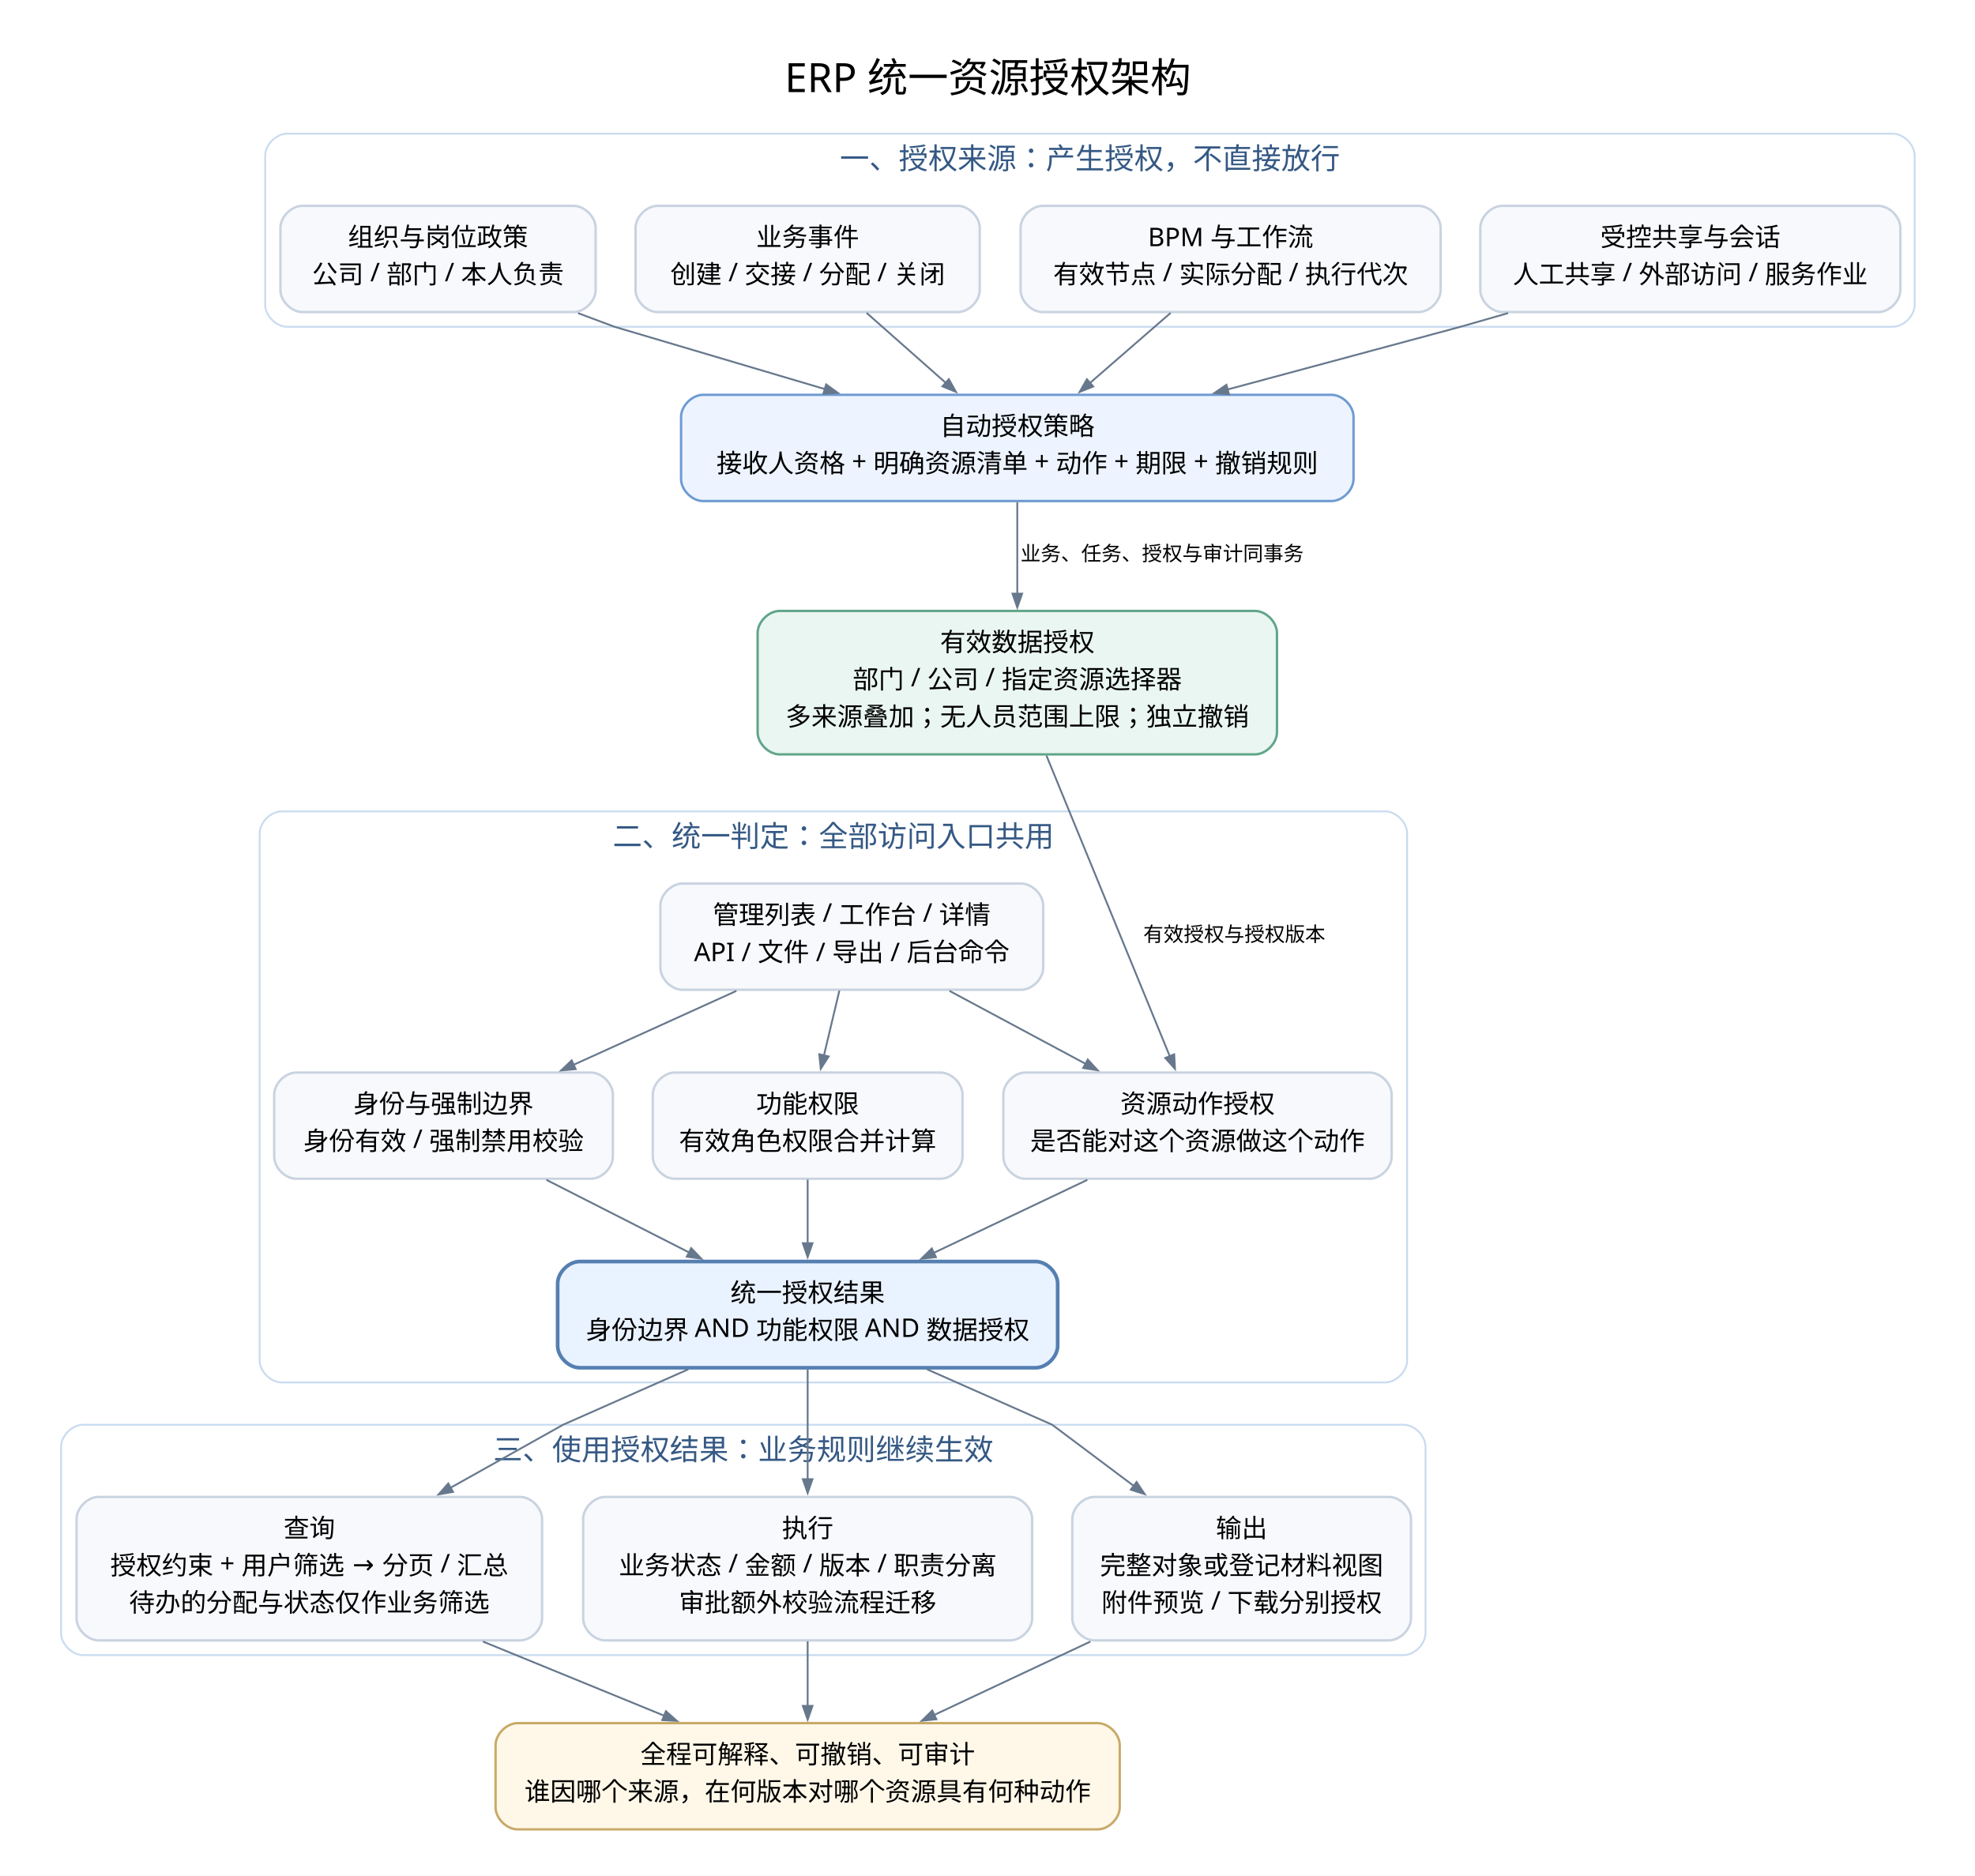
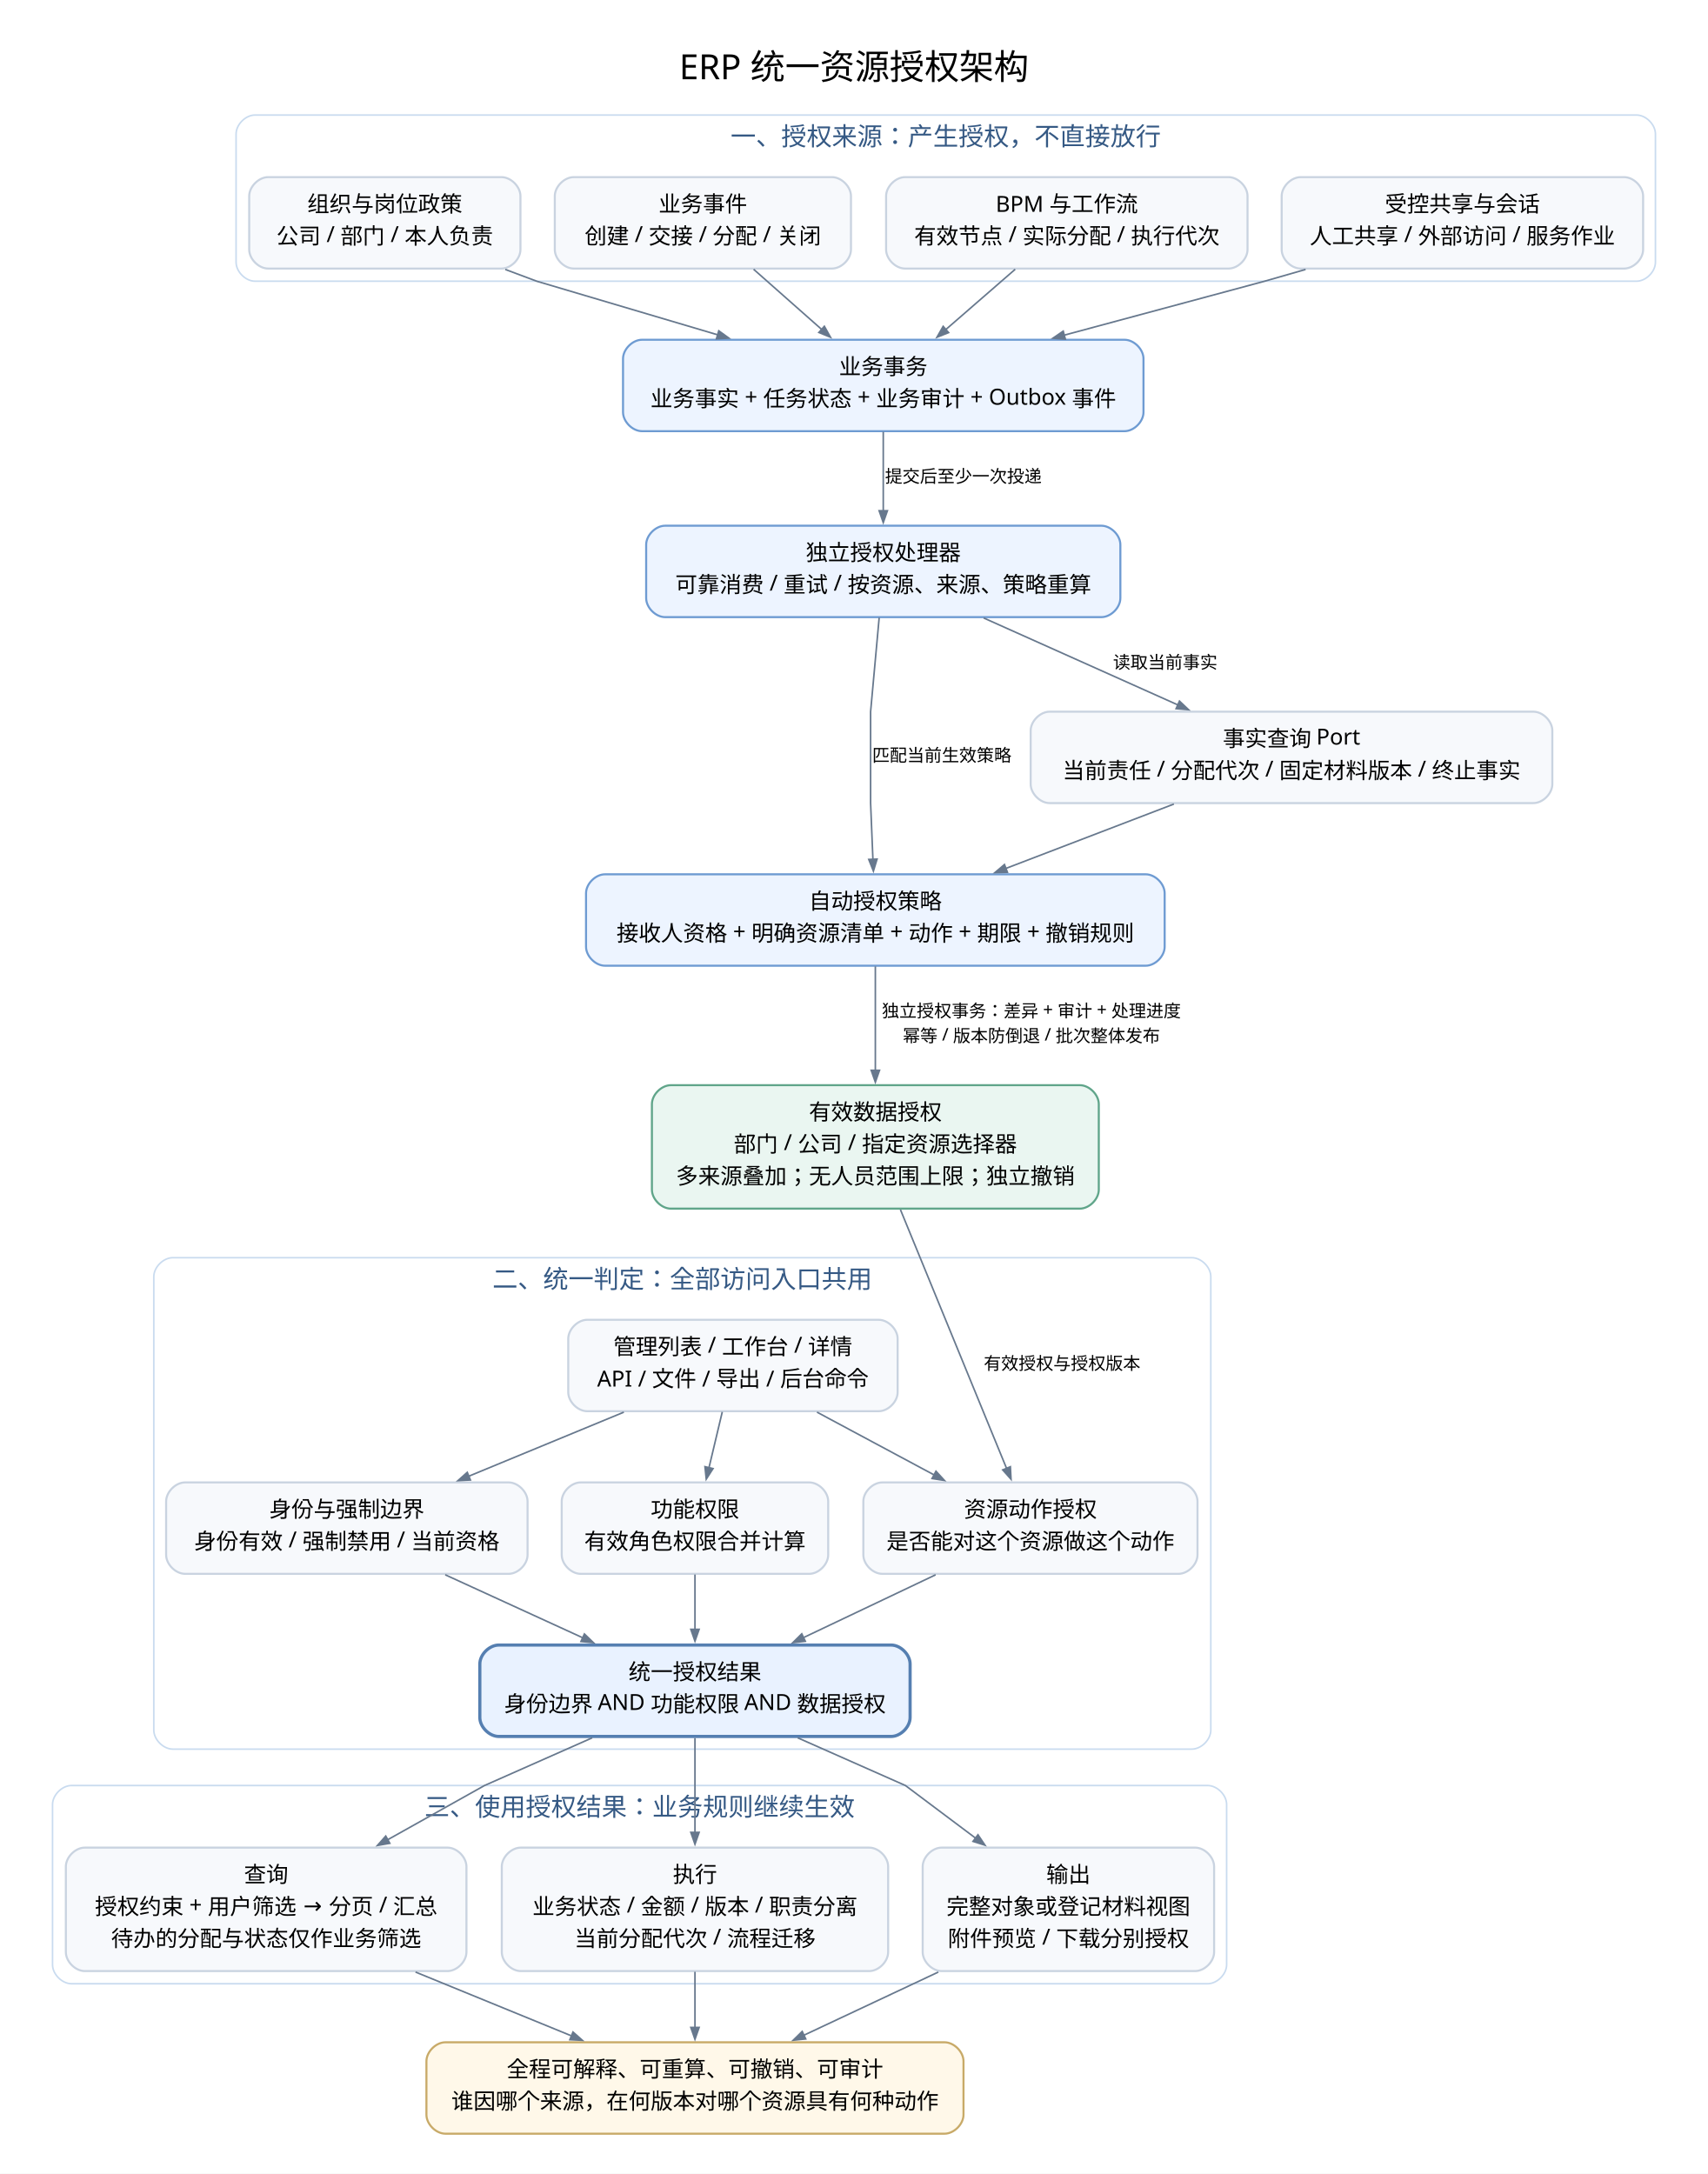
- <svg xmlns="http://www.w3.org/2000/svg" width="1074pt" height="1020pt" viewBox="0.00 0.00 1074.00 1020.00">
-   <g id="graph0" class="graph" transform="scale(1 1) rotate(0) translate(25.2 994.94)">
-     <polygon fill="#ffffff" stroke="none" points="-25.2,25.2 -25.2,-994.94 1049.2,-994.94 1049.2,25.2 -25.2,25.2" />
-     <text xml:space="preserve" text-anchor="middle" x="512" y="-944.84" font-family="PingFang SC" font-size="22.00">ERP 统一资源授权架构</text>
+ <svg xmlns="http://www.w3.org/2000/svg" width="1079pt" height="1374pt" viewBox="0.00 0.00 1079.00 1374.00">
+   <g id="graph0" class="graph" transform="scale(1 1) rotate(0) translate(25.2 1348.53)">
+     <polygon fill="#ffffff" stroke="none" points="-25.2,25.2 -25.2,-1348.53 1054.2,-1348.53 1054.2,25.2 -25.2,25.2" />
+     <text xml:space="preserve" text-anchor="middle" x="514.5" y="-1298.43" font-family="PingFang SC" font-size="22.00">ERP 统一资源授权架构</text>
    <g id="clust1" class="cluster">
-       <path fill="#ffffff" stroke="#c9dbef" d="M131,-817.21C131,-817.21 1004,-817.21 1004,-817.21 1010,-817.21 1016,-823.21 1016,-829.21 1016,-829.21 1016,-910.24 1016,-910.24 1016,-916.24 1010,-922.24 1004,-922.24 1004,-922.24 131,-922.24 131,-922.24 125,-922.24 119,-916.24 119,-910.24 119,-910.24 119,-829.21 119,-829.21 119,-823.21 125,-817.21 131,-817.21" />
-       <text xml:space="preserve" text-anchor="middle" x="567.5" y="-903.04" font-family="PingFang SC" font-size="16.00" fill="#355984">一、授权来源：产生授权，不直接放行</text>
+       <path fill="#ffffff" stroke="#c9dbef" d="M136,-1170.8C136,-1170.8 1009,-1170.8 1009,-1170.8 1015,-1170.8 1021,-1176.8 1021,-1182.8 1021,-1182.8 1021,-1263.83 1021,-1263.83 1021,-1269.83 1015,-1275.83 1009,-1275.83 1009,-1275.83 136,-1275.83 136,-1275.83 130,-1275.83 124,-1269.83 124,-1263.83 124,-1263.83 124,-1182.8 124,-1182.8 124,-1176.8 130,-1170.8 136,-1170.8" />
+       <text xml:space="preserve" text-anchor="middle" x="572.5" y="-1256.63" font-family="PingFang SC" font-size="16.00" fill="#355984">一、授权来源：产生授权，不直接放行</text>
    </g>
    <g id="clust3" class="cluster">
-       <path fill="#ffffff" stroke="#c9dbef" d="M128,-243.06C128,-243.06 728,-243.06 728,-243.06 734,-243.06 740,-249.06 740,-255.06 740,-255.06 740,-541.65 740,-541.65 740,-547.65 734,-553.65 728,-553.65 728,-553.65 128,-553.65 128,-553.65 122,-553.65 116,-547.65 116,-541.65 116,-541.65 116,-255.06 116,-255.06 116,-249.06 122,-243.06 128,-243.06" />
-       <text xml:space="preserve" text-anchor="middle" x="428" y="-534.45" font-family="PingFang SC" font-size="16.00" fill="#355984">二、统一判定：全部访问入口共用</text>
+       <path fill="#ffffff" stroke="#c9dbef" d="M84,-243.06C84,-243.06 728,-243.06 728,-243.06 734,-243.06 740,-249.06 740,-255.06 740,-255.06 740,-541.65 740,-541.65 740,-547.65 734,-553.65 728,-553.65 728,-553.65 84,-553.65 84,-553.65 78,-553.65 72,-547.65 72,-541.65 72,-541.65 72,-255.06 72,-255.06 72,-249.06 78,-243.06 84,-243.06" />
+       <text xml:space="preserve" text-anchor="middle" x="406" y="-534.45" font-family="PingFang SC" font-size="16.00" fill="#355984">二、统一判定：全部访问入口共用</text>
    </g>
    <g id="clust5" class="cluster">
      <path fill="#ffffff" stroke="#c9dbef" d="M20,-94.78C20,-94.78 738,-94.78 738,-94.78 744,-94.78 750,-100.78 750,-106.78 750,-106.78 750,-208.06 750,-208.06 750,-214.06 744,-220.06 738,-220.06 738,-220.06 20,-220.06 20,-220.06 14,-220.06 8,-214.06 8,-208.06 8,-208.06 8,-106.78 8,-106.78 8,-100.78 14,-94.78 20,-94.78" />
      <text xml:space="preserve" text-anchor="middle" x="379" y="-200.86" font-family="PingFang SC" font-size="16.00" fill="#355984">三、使用授权结果：业务规则继续生效</text>
    </g>
    <g id="node1" class="node">
-       <path fill="#f7f9fc" stroke="#c9d3e0" stroke-width="1.3" d="M286.71,-882.99C286.71,-882.99 139.29,-882.99 139.29,-882.99 133.29,-882.99 127.29,-876.99 127.29,-870.99 127.29,-870.99 127.29,-837.21 127.29,-837.21 127.29,-831.21 133.29,-825.21 139.29,-825.21 139.29,-825.21 286.71,-825.21 286.71,-825.21 292.71,-825.21 298.71,-831.21 298.71,-837.21 298.71,-837.21 298.71,-870.99 298.71,-870.99 298.71,-876.99 292.71,-882.99 286.71,-882.99" />
-       <text xml:space="preserve" text-anchor="middle" x="213" y="-861.05" font-family="PingFang SC" font-size="14.00">组织与岗位政策</text>
-       <text xml:space="preserve" text-anchor="middle" x="213" y="-840.8" font-family="PingFang SC" font-size="14.00">公司 / 部门 / 本人负责</text>
+       <path fill="#f7f9fc" stroke="#c9d3e0" stroke-width="1.3" d="M291.71,-1236.58C291.71,-1236.58 144.29,-1236.58 144.29,-1236.58 138.29,-1236.58 132.29,-1230.58 132.29,-1224.58 132.29,-1224.58 132.29,-1190.8 132.29,-1190.8 132.29,-1184.8 138.29,-1178.8 144.29,-1178.8 144.29,-1178.8 291.71,-1178.8 291.71,-1178.8 297.71,-1178.8 303.71,-1184.8 303.71,-1190.8 303.71,-1190.8 303.71,-1224.58 303.71,-1224.58 303.71,-1230.58 297.71,-1236.58 291.71,-1236.58" />
+       <text xml:space="preserve" text-anchor="middle" x="218" y="-1214.64" font-family="PingFang SC" font-size="14.00">组织与岗位政策</text>
+       <text xml:space="preserve" text-anchor="middle" x="218" y="-1194.39" font-family="PingFang SC" font-size="14.00">公司 / 部门 / 本人负责</text>
+     </g>
+     <g id="node6" class="node">
+       <path fill="#edf4ff" stroke="#6e9bd2" stroke-width="1.3" d="M685.46,-1133.8C685.46,-1133.8 380.54,-1133.8 380.54,-1133.8 374.54,-1133.8 368.54,-1127.8 368.54,-1121.8 368.54,-1121.8 368.54,-1088.02 368.54,-1088.02 368.54,-1082.02 374.54,-1076.02 380.54,-1076.02 380.54,-1076.02 685.46,-1076.02 685.46,-1076.02 691.46,-1076.02 697.46,-1082.02 697.46,-1088.02 697.46,-1088.02 697.46,-1121.8 697.46,-1121.8 697.46,-1127.8 691.46,-1133.8 685.46,-1133.8" />
+       <text xml:space="preserve" text-anchor="middle" x="533" y="-1111.86" font-family="PingFang SC" font-size="14.00">业务事务</text>
+       <text xml:space="preserve" text-anchor="middle" x="533" y="-1091.61" font-family="PingFang SC" font-size="14.00">业务事实 + 任务状态 + 业务审计 + Outbox 事件</text>
+     </g>
+     <g id="edge1" class="edge">
+       <path fill="none" stroke="#67788d" d="M294.11,-1178.24C305.76,-1173.88 314,-1170.8 314,-1170.8 314,-1170.8 372.23,-1153.55 428.64,-1136.83" />
+       <polygon fill="#67788d" stroke="#67788d" points="429.05,-1139.45 435.49,-1134.8 427.56,-1134.42 429.05,-1139.45" />
+     </g>
+     <g id="node2" class="node">
+       <path fill="#f7f9fc" stroke="#c9d3e0" stroke-width="1.3" d="M500.59,-1236.58C500.59,-1236.58 337.42,-1236.58 337.42,-1236.58 331.42,-1236.58 325.42,-1230.58 325.42,-1224.58 325.42,-1224.58 325.42,-1190.8 325.42,-1190.8 325.42,-1184.8 331.42,-1178.8 337.42,-1178.8 337.42,-1178.8 500.59,-1178.8 500.59,-1178.8 506.59,-1178.8 512.59,-1184.8 512.59,-1190.8 512.59,-1190.8 512.59,-1224.58 512.59,-1224.58 512.59,-1230.58 506.59,-1236.58 500.59,-1236.58" />
+       <text xml:space="preserve" text-anchor="middle" x="419" y="-1214.64" font-family="PingFang SC" font-size="14.00">业务事件</text>
+       <text xml:space="preserve" text-anchor="middle" x="419" y="-1194.39" font-family="PingFang SC" font-size="14.00">创建 / 交接 / 分配 / 关闭</text>
+     </g>
+     <g id="edge2" class="edge">
+       <path fill="none" stroke="#67788d" d="M451.06,-1178.35C464.42,-1166.54 480.05,-1152.72 494.06,-1140.34" />
+       <polygon fill="#67788d" stroke="#67788d" points="495.77,-1142.32 499.65,-1135.39 492.3,-1138.39 495.77,-1142.32" />
+     </g>
+     <g id="node3" class="node">
+       <path fill="#f7f9fc" stroke="#c9d3e0" stroke-width="1.3" d="M751.21,-1236.58C751.21,-1236.58 546.79,-1236.58 546.79,-1236.58 540.79,-1236.58 534.79,-1230.58 534.79,-1224.58 534.79,-1224.58 534.79,-1190.8 534.79,-1190.8 534.79,-1184.8 540.79,-1178.8 546.79,-1178.8 546.79,-1178.8 751.21,-1178.8 751.21,-1178.8 757.21,-1178.8 763.21,-1184.8 763.21,-1190.8 763.21,-1190.8 763.21,-1224.58 763.21,-1224.58 763.21,-1230.58 757.21,-1236.58 751.21,-1236.58" />
+       <text xml:space="preserve" text-anchor="middle" x="649" y="-1214.64" font-family="PingFang SC" font-size="14.00">BPM 与工作流</text>
+       <text xml:space="preserve" text-anchor="middle" x="649" y="-1194.39" font-family="PingFang SC" font-size="14.00">有效节点 / 实际分配 / 执行代次</text>
+     </g>
+     <g id="edge3" class="edge">
+       <path fill="none" stroke="#67788d" d="M616.38,-1178.35C602.66,-1166.43 586.59,-1152.47 572.24,-1140" />
+       <polygon fill="#67788d" stroke="#67788d" points="574.3,-1138.32 566.92,-1135.38 570.86,-1142.28 574.3,-1138.32" />
+     </g>
+     <g id="node4" class="node">
+       <path fill="#f7f9fc" stroke="#c9d3e0" stroke-width="1.3" d="M1001.21,-1236.58C1001.21,-1236.58 796.79,-1236.58 796.79,-1236.58 790.79,-1236.58 784.79,-1230.58 784.79,-1224.58 784.79,-1224.58 784.79,-1190.8 784.79,-1190.8 784.79,-1184.8 790.79,-1178.8 796.79,-1178.8 796.79,-1178.8 1001.21,-1178.8 1001.21,-1178.8 1007.21,-1178.8 1013.21,-1184.8 1013.21,-1190.8 1013.21,-1190.8 1013.21,-1224.58 1013.21,-1224.58 1013.21,-1230.58 1007.21,-1236.58 1001.21,-1236.58" />
+       <text xml:space="preserve" text-anchor="middle" x="899" y="-1214.64" font-family="PingFang SC" font-size="14.00">受控共享与会话</text>
+       <text xml:space="preserve" text-anchor="middle" x="899" y="-1194.39" font-family="PingFang SC" font-size="14.00">人工共享 / 外部访问 / 服务作业</text>
+     </g>
+     <g id="edge4" class="edge">
+       <path fill="none" stroke="#67788d" d="M799.9,-1178.24C784.73,-1173.88 774,-1170.8 774,-1170.8 774,-1170.8 709.39,-1153.4 647.08,-1136.63" />
+       <polygon fill="#67788d" stroke="#67788d" points="648.09,-1134.18 640.17,-1134.77 646.73,-1139.25 648.09,-1134.18" />
    </g>
    <g id="node5" class="node">
-       <path fill="#edf4ff" stroke="#6e9bd2" stroke-width="1.3" d="M698.84,-780.21C698.84,-780.21 357.16,-780.21 357.16,-780.21 351.16,-780.21 345.16,-774.21 345.16,-768.21 345.16,-768.21 345.16,-734.43 345.16,-734.43 345.16,-728.43 351.16,-722.43 357.16,-722.43 357.16,-722.43 698.84,-722.43 698.84,-722.43 704.84,-722.43 710.84,-728.43 710.84,-734.43 710.84,-734.43 710.84,-768.21 710.84,-768.21 710.84,-774.21 704.84,-780.21 698.84,-780.21" />
-       <text xml:space="preserve" text-anchor="middle" x="528" y="-758.27" font-family="PingFang SC" font-size="14.00">自动授权策略</text>
-       <text xml:space="preserve" text-anchor="middle" x="528" y="-738.02" font-family="PingFang SC" font-size="14.00">接收人资格 + 明确资源清单 + 动作 + 期限 + 撤销规则</text>
-     </g>
-     <g id="edge1" class="edge">
-       <path fill="none" stroke="#67788d" d="M289.11,-824.65C300.76,-820.29 309,-817.21 309,-817.21 309,-817.21 367.23,-799.96 423.64,-783.24" />
-       <polygon fill="#67788d" stroke="#67788d" points="424.05,-785.86 430.49,-781.21 422.56,-780.83 424.05,-785.86" />
-     </g>
-     <g id="node2" class="node">
-       <path fill="#f7f9fc" stroke="#c9d3e0" stroke-width="1.3" d="M495.58,-882.99C495.58,-882.99 332.42,-882.99 332.42,-882.99 326.42,-882.99 320.42,-876.99 320.42,-870.99 320.42,-870.99 320.42,-837.21 320.42,-837.21 320.42,-831.21 326.42,-825.21 332.42,-825.21 332.42,-825.21 495.58,-825.21 495.58,-825.21 501.58,-825.21 507.58,-831.21 507.58,-837.21 507.58,-837.21 507.58,-870.99 507.58,-870.99 507.58,-876.99 501.58,-882.99 495.58,-882.99" />
-       <text xml:space="preserve" text-anchor="middle" x="414" y="-861.05" font-family="PingFang SC" font-size="14.00">业务事件</text>
-       <text xml:space="preserve" text-anchor="middle" x="414" y="-840.8" font-family="PingFang SC" font-size="14.00">创建 / 交接 / 分配 / 关闭</text>
-     </g>
-     <g id="edge2" class="edge">
-       <path fill="none" stroke="#67788d" d="M446.06,-824.76C459.42,-812.95 475.05,-799.13 489.06,-786.75" />
-       <polygon fill="#67788d" stroke="#67788d" points="490.77,-788.73 494.65,-781.8 487.3,-784.8 490.77,-788.73" />
-     </g>
-     <g id="node3" class="node">
-       <path fill="#f7f9fc" stroke="#c9d3e0" stroke-width="1.3" d="M746.21,-882.99C746.21,-882.99 541.79,-882.99 541.79,-882.99 535.79,-882.99 529.79,-876.99 529.79,-870.99 529.79,-870.99 529.79,-837.21 529.79,-837.21 529.79,-831.21 535.79,-825.21 541.79,-825.21 541.79,-825.21 746.21,-825.21 746.21,-825.21 752.21,-825.21 758.21,-831.21 758.21,-837.21 758.21,-837.21 758.21,-870.99 758.21,-870.99 758.21,-876.99 752.21,-882.99 746.21,-882.99" />
-       <text xml:space="preserve" text-anchor="middle" x="644" y="-861.05" font-family="PingFang SC" font-size="14.00">BPM 与工作流</text>
-       <text xml:space="preserve" text-anchor="middle" x="644" y="-840.8" font-family="PingFang SC" font-size="14.00">有效节点 / 实际分配 / 执行代次</text>
-     </g>
-     <g id="edge3" class="edge">
-       <path fill="none" stroke="#67788d" d="M611.38,-824.76C597.66,-812.84 581.59,-798.88 567.24,-786.41" />
-       <polygon fill="#67788d" stroke="#67788d" points="569.3,-784.73 561.92,-781.79 565.86,-788.69 569.3,-784.73" />
-     </g>
-     <g id="node4" class="node">
-       <path fill="#f7f9fc" stroke="#c9d3e0" stroke-width="1.3" d="M996.21,-882.99C996.21,-882.99 791.79,-882.99 791.79,-882.99 785.79,-882.99 779.79,-876.99 779.79,-870.99 779.79,-870.99 779.79,-837.21 779.79,-837.21 779.79,-831.21 785.79,-825.21 791.79,-825.21 791.79,-825.21 996.21,-825.21 996.21,-825.21 1002.21,-825.21 1008.21,-831.21 1008.21,-837.21 1008.21,-837.21 1008.21,-870.99 1008.21,-870.99 1008.21,-876.99 1002.21,-882.99 996.21,-882.99" />
-       <text xml:space="preserve" text-anchor="middle" x="894" y="-861.05" font-family="PingFang SC" font-size="14.00">受控共享与会话</text>
-       <text xml:space="preserve" text-anchor="middle" x="894" y="-840.8" font-family="PingFang SC" font-size="14.00">人工共享 / 外部访问 / 服务作业</text>
-     </g>
-     <g id="edge4" class="edge">
-       <path fill="none" stroke="#67788d" d="M794.9,-824.65C779.73,-820.29 769,-817.21 769,-817.21 769,-817.21 704.39,-799.81 642.08,-783.04" />
-       <polygon fill="#67788d" stroke="#67788d" points="643.09,-780.59 635.17,-781.18 641.73,-785.66 643.09,-780.59" />
-     </g>
-     <g id="node6" class="node">
+       <path fill="#edf4ff" stroke="#6e9bd2" stroke-width="1.3" d="M698.84,-795.96C698.84,-795.96 357.16,-795.96 357.16,-795.96 351.16,-795.96 345.16,-789.96 345.16,-783.96 345.16,-783.96 345.16,-750.18 345.16,-750.18 345.16,-744.18 351.16,-738.18 357.16,-738.18 357.16,-738.18 698.84,-738.18 698.84,-738.18 704.84,-738.18 710.84,-744.18 710.84,-750.18 710.84,-750.18 710.84,-783.96 710.84,-783.96 710.84,-789.96 704.84,-795.96 698.84,-795.96" />
+       <text xml:space="preserve" text-anchor="middle" x="528" y="-774.02" font-family="PingFang SC" font-size="14.00">自动授权策略</text>
+       <text xml:space="preserve" text-anchor="middle" x="528" y="-753.77" font-family="PingFang SC" font-size="14.00">接收人资格 + 明确资源清单 + 动作 + 期限 + 撤销规则</text>
+     </g>
+     <g id="node9" class="node">
      <path fill="#eaf6f1" stroke="#60a58a" stroke-width="1.3" d="M657.21,-662.68C657.21,-662.68 398.79,-662.68 398.79,-662.68 392.79,-662.68 386.79,-656.68 386.79,-650.68 386.79,-650.68 386.79,-596.65 386.79,-596.65 386.79,-590.65 392.79,-584.65 398.79,-584.65 398.79,-584.65 657.21,-584.65 657.21,-584.65 663.21,-584.65 669.21,-590.65 669.21,-596.65 669.21,-596.65 669.21,-650.68 669.21,-650.68 669.21,-656.68 663.21,-662.68 657.21,-662.68" />
      <text xml:space="preserve" text-anchor="middle" x="528" y="-640.74" font-family="PingFang SC" font-size="14.00">有效数据授权</text>
      <text xml:space="preserve" text-anchor="middle" x="528" y="-620.49" font-family="PingFang SC" font-size="14.00">部门 / 公司 / 指定资源选择器</text>
      <text xml:space="preserve" text-anchor="middle" x="528" y="-600.24" font-family="PingFang SC" font-size="14.00">多来源叠加；无人员范围上限；独立撤销</text>
    </g>
+     <g id="edge9" class="edge">
+       <path fill="none" stroke="#67788d" d="M528,-737.79C528,-718.95 528,-693.73 528,-671.88" />
+       <polygon fill="#67788d" stroke="#67788d" points="530.63,-672.08 528,-664.58 525.38,-672.08 530.63,-672.08" />
+       <text xml:space="preserve" text-anchor="middle" x="626.62" y="-705.73" font-family="PingFang SC" font-size="11.00">独立授权事务：差异 + 审计 + 处理进度</text>
+       <text xml:space="preserve" text-anchor="middle" x="626.62" y="-689.98" font-family="PingFang SC" font-size="11.00">幂等 / 版本防倒退 / 批次整体发布</text>
+     </g>
+     <g id="node7" class="node">
+       <path fill="#edf4ff" stroke="#6e9bd2" stroke-width="1.3" d="M670.84,-1016.27C670.84,-1016.27 395.16,-1016.27 395.16,-1016.27 389.16,-1016.27 383.16,-1010.27 383.16,-1004.27 383.16,-1004.27 383.16,-970.49 383.16,-970.49 383.16,-964.49 389.16,-958.49 395.16,-958.49 395.16,-958.49 670.84,-958.49 670.84,-958.49 676.84,-958.49 682.84,-964.49 682.84,-970.49 682.84,-970.49 682.84,-1004.27 682.84,-1004.27 682.84,-1010.27 676.84,-1016.27 670.84,-1016.27" />
+       <text xml:space="preserve" text-anchor="middle" x="533" y="-994.33" font-family="PingFang SC" font-size="14.00">独立授权处理器</text>
+       <text xml:space="preserve" text-anchor="middle" x="533" y="-974.08" font-family="PingFang SC" font-size="14.00">可靠消费 / 重试 / 按资源、来源、策略重算</text>
+     </g>
    <g id="edge5" class="edge">
-       <path fill="none" stroke="#67788d" d="M528,-721.81C528,-707.01 528,-688.55 528,-671.7" />
-       <polygon fill="#67788d" stroke="#67788d" points="530.63,-672.08 528,-664.58 525.38,-672.08 530.63,-672.08" />
-       <text xml:space="preserve" text-anchor="middle" x="606.75" y="-689.98" font-family="PingFang SC" font-size="11.00">业务、任务、授权与审计同事务</text>
-     </g>
-     <g id="node7" class="node">
+       <path fill="none" stroke="#67788d" d="M533,-1075.65C533,-1060.54 533,-1041.76 533,-1025.49" />
+       <polygon fill="#67788d" stroke="#67788d" points="535.63,-1025.76 533,-1018.26 530.38,-1025.76 535.63,-1025.76" />
+       <text xml:space="preserve" text-anchor="middle" x="583.62" y="-1043.57" font-family="PingFang SC" font-size="11.00">提交后至少一次投递</text>
+     </g>
+     <g id="edge8" class="edge">
+       <path fill="none" stroke="#67788d" d="M530.42,-958.17C528.09,-932.55 525,-898.74 525,-898.74 525,-898.74 525,-840.96 525,-840.96 525,-840.96 525.73,-823.21 526.47,-805.23" />
+       <polygon fill="#67788d" stroke="#67788d" points="529.08,-805.57 526.77,-797.97 523.84,-805.36 529.08,-805.57" />
+       <text xml:space="preserve" text-anchor="middle" x="570" y="-867.27" font-family="PingFang SC" font-size="11.00">匹配当前生效策略</text>
+     </g>
+     <g id="node8" class="node">
+       <path fill="#f7f9fc" stroke="#c9d3e0" stroke-width="1.3" d="M943.84,-898.74C943.84,-898.74 638.16,-898.74 638.16,-898.74 632.16,-898.74 626.16,-892.74 626.16,-886.74 626.16,-886.74 626.16,-852.96 626.16,-852.96 626.16,-846.96 632.16,-840.96 638.16,-840.96 638.16,-840.96 943.84,-840.96 943.84,-840.96 949.84,-840.96 955.84,-846.96 955.84,-852.96 955.84,-852.96 955.84,-886.74 955.84,-886.74 955.84,-892.74 949.84,-898.74 943.84,-898.74" />
+       <text xml:space="preserve" text-anchor="middle" x="791" y="-876.8" font-family="PingFang SC" font-size="14.00">事实查询 Port</text>
+       <text xml:space="preserve" text-anchor="middle" x="791" y="-856.55" font-family="PingFang SC" font-size="14.00">当前责任 / 分配代次 / 固定材料版本 / 终止事实</text>
+     </g>
+     <g id="edge6" class="edge">
+       <path fill="none" stroke="#67788d" d="M596.44,-957.97C633.64,-941.32 680.73,-920.23 719.27,-902.97" />
+       <polygon fill="#67788d" stroke="#67788d" points="720.2,-905.43 725.97,-899.97 718.05,-900.64 720.2,-905.43" />
+       <text xml:space="preserve" text-anchor="middle" x="711.2" y="-926.04" font-family="PingFang SC" font-size="11.00">读取当前事实</text>
+     </g>
+     <g id="edge7" class="edge">
+       <path fill="none" stroke="#67788d" d="M716.69,-840.37C683.5,-827.66 644.28,-812.63 610.21,-799.57" />
+       <polygon fill="#67788d" stroke="#67788d" points="611.48,-797.25 603.54,-797.02 609.6,-802.15 611.48,-797.25" />
+     </g>
+     <g id="node10" class="node">
      <path fill="#f7f9fc" stroke="#c9d3e0" stroke-width="1.3" d="M530.09,-514.4C530.09,-514.4 345.92,-514.4 345.92,-514.4 339.92,-514.4 333.92,-508.4 333.92,-502.4 333.92,-502.4 333.92,-468.62 333.92,-468.62 333.92,-462.62 339.92,-456.62 345.92,-456.62 345.92,-456.62 530.09,-456.62 530.09,-456.62 536.09,-456.62 542.09,-462.62 542.09,-468.62 542.09,-468.62 542.09,-502.4 542.09,-502.4 542.09,-508.4 536.09,-514.4 530.09,-514.4" />
      <text xml:space="preserve" text-anchor="middle" x="438" y="-492.46" font-family="PingFang SC" font-size="14.00">管理列表 / 工作台 / 详情</text>
      <text xml:space="preserve" text-anchor="middle" x="438" y="-472.21" font-family="PingFang SC" font-size="14.00">API / 文件 / 导出 / 后台命令</text>
    </g>
-     <g id="node10" class="node">
+     <g id="node13" class="node">
      <path fill="#f7f9fc" stroke="#c9d3e0" stroke-width="1.3" d="M719.59,-411.62C719.59,-411.62 532.41,-411.62 532.41,-411.62 526.41,-411.62 520.41,-405.62 520.41,-399.62 520.41,-399.62 520.41,-365.84 520.41,-365.84 520.41,-359.84 526.41,-353.84 532.41,-353.84 532.41,-353.84 719.59,-353.84 719.59,-353.84 725.59,-353.84 731.59,-359.84 731.59,-365.84 731.59,-365.84 731.59,-399.62 731.59,-399.62 731.59,-405.62 725.59,-411.62 719.59,-411.62" />
      <text xml:space="preserve" text-anchor="middle" x="626" y="-389.68" font-family="PingFang SC" font-size="14.00">资源动作授权</text>
      <text xml:space="preserve" text-anchor="middle" x="626" y="-369.43" font-family="PingFang SC" font-size="14.00">是否能对这个资源做这个动作</text>
    </g>
-     <g id="edge12" class="edge">
+     <g id="edge16" class="edge">
      <path fill="none" stroke="#67788d" d="M543.85,-584.01C562.38,-538.84 592.8,-464.67 610.97,-420.38" />
      <polygon fill="#67788d" stroke="#67788d" points="613.33,-421.54 613.75,-413.61 608.47,-419.55 613.33,-421.54" />
      <text xml:space="preserve" text-anchor="middle" x="646" y="-482.93" font-family="PingFang SC" font-size="11.00">有效授权与授权版本</text>
    </g>
-     <g id="node8" class="node">
-       <path fill="#f7f9fc" stroke="#c9d3e0" stroke-width="1.3" d="M296.08,-411.62C296.08,-411.62 135.92,-411.62 135.92,-411.62 129.92,-411.62 123.92,-405.62 123.92,-399.62 123.92,-399.62 123.92,-365.84 123.92,-365.84 123.92,-359.84 129.91,-353.84 135.91,-353.84 135.91,-353.84 296.08,-353.84 296.08,-353.84 302.08,-353.84 308.08,-359.84 308.08,-365.84 308.08,-365.84 308.08,-399.62 308.08,-399.62 308.08,-405.62 302.08,-411.62 296.08,-411.62" />
-       <text xml:space="preserve" text-anchor="middle" x="216" y="-389.68" font-family="PingFang SC" font-size="14.00">身份与强制边界</text>
-       <text xml:space="preserve" text-anchor="middle" x="216" y="-369.43" font-family="PingFang SC" font-size="14.00">身份有效 / 强制禁用校验</text>
-     </g>
-     <g id="edge6" class="edge">
-       <path fill="none" stroke="#67788d" d="M375.27,-456.03C347.61,-443.48 314.99,-428.67 286.49,-415.73" />
-       <polygon fill="#67788d" stroke="#67788d" points="287.86,-413.47 279.95,-412.76 285.69,-418.25 287.86,-413.47" />
-     </g>
-     <g id="node9" class="node">
+     <g id="node11" class="node">
+       <path fill="#f7f9fc" stroke="#c9d3e0" stroke-width="1.3" d="M296.21,-411.62C296.21,-411.62 91.79,-411.62 91.79,-411.62 85.79,-411.62 79.79,-405.62 79.79,-399.62 79.79,-399.62 79.79,-365.84 79.79,-365.84 79.79,-359.84 85.79,-353.84 91.79,-353.84 91.79,-353.84 296.21,-353.84 296.21,-353.84 302.21,-353.84 308.21,-359.84 308.21,-365.84 308.21,-365.84 308.21,-399.62 308.21,-399.62 308.21,-405.62 302.21,-411.62 296.21,-411.62" />
+       <text xml:space="preserve" text-anchor="middle" x="194" y="-389.68" font-family="PingFang SC" font-size="14.00">身份与强制边界</text>
+       <text xml:space="preserve" text-anchor="middle" x="194" y="-369.43" font-family="PingFang SC" font-size="14.00">身份有效 / 强制禁用 / 当前资格</text>
+     </g>
+     <g id="edge10" class="edge">
+       <path fill="none" stroke="#67788d" d="M369.06,-456.03C338.53,-443.42 302.49,-428.54 271.08,-415.56" />
+       <polygon fill="#67788d" stroke="#67788d" points="272.1,-413.15 264.17,-412.71 270.1,-418 272.1,-413.15" />
+     </g>
+     <g id="node12" class="node">
      <path fill="#f7f9fc" stroke="#c9d3e0" stroke-width="1.3" d="M486.21,-411.62C486.21,-411.62 341.79,-411.62 341.79,-411.62 335.79,-411.62 329.79,-405.62 329.79,-399.62 329.79,-399.62 329.79,-365.84 329.79,-365.84 329.79,-359.84 335.79,-353.84 341.79,-353.84 341.79,-353.84 486.21,-353.84 486.21,-353.84 492.21,-353.84 498.21,-359.84 498.21,-365.84 498.21,-365.84 498.21,-399.62 498.21,-399.62 498.21,-405.62 492.21,-411.62 486.21,-411.62" />
      <text xml:space="preserve" text-anchor="middle" x="414" y="-389.68" font-family="PingFang SC" font-size="14.00">功能权限</text>
      <text xml:space="preserve" text-anchor="middle" x="414" y="-369.43" font-family="PingFang SC" font-size="14.00">有效角色权限合并计算</text>
    </g>
-     <g id="edge7" class="edge">
+     <g id="edge11" class="edge">
      <path fill="none" stroke="#67788d" d="M431.25,-456.17C428.64,-445.22 425.62,-432.54 422.85,-420.88" />
      <polygon fill="#67788d" stroke="#67788d" points="425.42,-420.37 421.13,-413.68 420.32,-421.58 425.42,-420.37" />
    </g>
-     <g id="edge8" class="edge">
+     <g id="edge12" class="edge">
      <path fill="none" stroke="#67788d" d="M491.12,-456.03C514.24,-443.64 541.46,-429.05 565.37,-416.23" />
      <polygon fill="#67788d" stroke="#67788d" points="566.31,-418.71 571.68,-412.85 563.83,-414.08 566.31,-418.71" />
    </g>
-     <g id="node11" class="node">
+     <g id="node14" class="node">
      <path fill="#e9f2ff" stroke="#557fb1" stroke-width="2" d="M537.96,-308.84C537.96,-308.84 290.04,-308.84 290.04,-308.84 284.04,-308.84 278.04,-302.84 278.04,-296.84 278.04,-296.84 278.04,-263.06 278.04,-263.06 278.04,-257.06 284.04,-251.06 290.04,-251.06 290.04,-251.06 537.96,-251.06 537.96,-251.06 543.96,-251.06 549.96,-257.06 549.96,-263.06 549.96,-263.06 549.96,-296.84 549.96,-296.84 549.96,-302.84 543.96,-308.84 537.96,-308.84" />
      <text xml:space="preserve" text-anchor="middle" x="414" y="-286.9" font-family="PingFang SC" font-size="14.00">统一授权结果</text>
      <text xml:space="preserve" text-anchor="middle" x="414" y="-266.65" font-family="PingFang SC" font-size="14.00">身份边界 AND 功能权限 AND 数据授权</text>
    </g>
-     <g id="edge9" class="edge">
-       <path fill="none" stroke="#67788d" d="M271.94,-353.25C296.09,-340.96 324.48,-326.51 349.51,-313.78" />
-       <polygon fill="#67788d" stroke="#67788d" points="350.66,-316.13 356.16,-310.39 348.28,-311.45 350.66,-316.13" />
-     </g>
-     <g id="edge10" class="edge">
+     <g id="edge13" class="edge">
+       <path fill="none" stroke="#67788d" d="M256.16,-353.25C283.22,-340.86 315.08,-326.26 343.06,-313.44" />
+       <polygon fill="#67788d" stroke="#67788d" points="344.13,-315.85 349.85,-310.33 341.94,-311.07 344.13,-315.85" />
+     </g>
+     <g id="edge14" class="edge">
      <path fill="none" stroke="#67788d" d="M414,-353.39C414,-342.64 414,-330.22 414,-318.74" />
      <polygon fill="#67788d" stroke="#67788d" points="416.63,-318.79 414,-311.29 411.38,-318.79 416.63,-318.79" />
    </g>
-     <g id="edge11" class="edge">
+     <g id="edge15" class="edge">
      <path fill="none" stroke="#67788d" d="M566.1,-353.25C540.02,-340.86 509.32,-326.26 482.36,-313.44" />
      <polygon fill="#67788d" stroke="#67788d" points="483.76,-311.2 475.85,-310.35 481.5,-315.95 483.76,-311.2" />
    </g>
-     <g id="node12" class="node">
+     <g id="node15" class="node">
      <path fill="#f7f9fc" stroke="#c9d3e0" stroke-width="1.3" d="M257.58,-180.81C257.58,-180.81 28.42,-180.81 28.42,-180.81 22.42,-180.81 16.42,-174.81 16.42,-168.81 16.42,-168.81 16.42,-114.78 16.42,-114.78 16.42,-108.78 22.42,-102.78 28.42,-102.78 28.42,-102.78 257.58,-102.78 257.58,-102.78 263.58,-102.78 269.58,-108.78 269.58,-114.78 269.58,-114.78 269.58,-168.81 269.58,-168.81 269.58,-174.81 263.58,-180.81 257.58,-180.81" />
      <text xml:space="preserve" text-anchor="middle" x="143" y="-158.87" font-family="PingFang SC" font-size="14.00">查询</text>
      <text xml:space="preserve" text-anchor="middle" x="143" y="-138.62" font-family="PingFang SC" font-size="14.00">授权约束 + 用户筛选 → 分页 / 汇总</text>
      <text xml:space="preserve" text-anchor="middle" x="143" y="-118.37" font-family="PingFang SC" font-size="14.00">待办的分配与状态仅作业务筛选</text>
    </g>
-     <g id="edge14" class="edge">
+     <g id="edge18" class="edge">
      <path fill="none" stroke="#67788d" d="M349.06,-250.2C315.3,-235.25 281,-220.06 281,-220.06 281,-220.06 251.43,-203.5 219.67,-185.72" />
      <polygon fill="#67788d" stroke="#67788d" points="221.15,-183.54 213.32,-182.17 218.58,-188.12 221.15,-183.54" />
    </g>
-     <g id="node13" class="node">
+     <g id="node16" class="node">
      <path fill="#f7f9fc" stroke="#c9d3e0" stroke-width="1.3" d="M524.09,-180.81C524.09,-180.81 303.92,-180.81 303.92,-180.81 297.92,-180.81 291.92,-174.81 291.92,-168.81 291.92,-168.81 291.92,-114.78 291.92,-114.78 291.92,-108.78 297.92,-102.78 303.92,-102.78 303.92,-102.78 524.09,-102.78 524.09,-102.78 530.09,-102.78 536.09,-108.78 536.09,-114.78 536.09,-114.78 536.09,-168.81 536.09,-168.81 536.09,-174.81 530.09,-180.81 524.09,-180.81" />
      <text xml:space="preserve" text-anchor="middle" x="414" y="-158.87" font-family="PingFang SC" font-size="14.00">执行</text>
      <text xml:space="preserve" text-anchor="middle" x="414" y="-138.62" font-family="PingFang SC" font-size="14.00">业务状态 / 金额 / 版本 / 职责分离</text>
-       <text xml:space="preserve" text-anchor="middle" x="414" y="-118.37" font-family="PingFang SC" font-size="14.00">审批额外校验流程迁移</text>
-     </g>
-     <g id="edge15" class="edge">
+       <text xml:space="preserve" text-anchor="middle" x="414" y="-118.37" font-family="PingFang SC" font-size="14.00">当前分配代次 / 流程迁移</text>
+     </g>
+     <g id="edge19" class="edge">
      <path fill="none" stroke="#67788d" d="M414,-250.08C414,-232.75 414,-210.27 414,-190.38" />
      <polygon fill="#67788d" stroke="#67788d" points="416.63,-190.46 414,-182.96 411.38,-190.46 416.63,-190.46" />
    </g>
-     <g id="node14" class="node">
+     <g id="node17" class="node">
      <path fill="#f7f9fc" stroke="#c9d3e0" stroke-width="1.3" d="M730.09,-180.81C730.09,-180.81 569.91,-180.81 569.91,-180.81 563.91,-180.81 557.91,-174.81 557.91,-168.81 557.91,-168.81 557.91,-114.78 557.91,-114.78 557.91,-108.78 563.91,-102.78 569.91,-102.78 569.91,-102.78 730.09,-102.78 730.09,-102.78 736.09,-102.78 742.09,-108.78 742.09,-114.78 742.09,-114.78 742.09,-168.81 742.09,-168.81 742.09,-174.81 736.09,-180.81 730.09,-180.81" />
      <text xml:space="preserve" text-anchor="middle" x="650" y="-158.87" font-family="PingFang SC" font-size="14.00">输出</text>
      <text xml:space="preserve" text-anchor="middle" x="650" y="-138.62" font-family="PingFang SC" font-size="14.00">完整对象或登记材料视图</text>
      <text xml:space="preserve" text-anchor="middle" x="650" y="-118.37" font-family="PingFang SC" font-size="14.00">附件预览 / 下载分别授权</text>
    </g>
-     <g id="edge16" class="edge">
+     <g id="edge20" class="edge">
      <path fill="none" stroke="#67788d" d="M478.94,-250.2C512.7,-235.25 547,-220.06 547,-220.06 547,-220.06 568.33,-204.06 591.58,-186.62" />
      <polygon fill="#67788d" stroke="#67788d" points="592.86,-188.94 597.29,-182.34 589.71,-184.74 592.86,-188.94" />
    </g>
-     <g id="node15" class="node">
+     <g id="node18" class="node">
      <path fill="#fff8e9" stroke="#c8aa68" stroke-width="1.3" d="M571.71,-57.78C571.71,-57.78 256.29,-57.78 256.29,-57.78 250.29,-57.78 244.29,-51.78 244.29,-45.78 244.29,-45.78 244.29,-12 244.29,-12 244.29,-6 250.29,0 256.29,0 256.29,0 571.71,0 571.71,0 577.71,0 583.71,-6 583.71,-12 583.71,-12 583.71,-45.78 583.71,-45.78 583.71,-51.78 577.71,-57.78 571.71,-57.78" />
-       <text xml:space="preserve" text-anchor="middle" x="414" y="-35.84" font-family="PingFang SC" font-size="14.00">全程可解释、可撤销、可审计</text>
+       <text xml:space="preserve" text-anchor="middle" x="414" y="-35.84" font-family="PingFang SC" font-size="14.00">全程可解释、可重算、可撤销、可审计</text>
      <text xml:space="preserve" text-anchor="middle" x="414" y="-15.59" font-family="PingFang SC" font-size="14.00">谁因哪个来源，在何版本对哪个资源具有何种动作</text>
    </g>
-     <g id="edge17" class="edge">
+     <g id="edge21" class="edge">
      <path fill="none" stroke="#67788d" d="M237.4,-102.16C269.65,-88.96 305.34,-74.36 336.14,-61.76" />
      <polygon fill="#67788d" stroke="#67788d" points="336.92,-64.27 342.87,-59 334.93,-59.41 336.92,-64.27" />
    </g>
-     <g id="edge18" class="edge">
+     <g id="edge22" class="edge">
      <path fill="none" stroke="#67788d" d="M414,-102.32C414,-90.86 414,-78.34 414,-66.98" />
      <polygon fill="#67788d" stroke="#67788d" points="416.63,-67.17 414,-59.67 411.38,-67.17 416.63,-67.17" />
    </g>
-     <g id="edge19" class="edge">
+     <g id="edge23" class="edge">
      <path fill="none" stroke="#67788d" d="M567.79,-102.16C540.06,-89.13 509.42,-74.73 482.84,-62.24" />
      <polygon fill="#67788d" stroke="#67788d" points="484,-59.88 476.09,-59.07 481.77,-64.64 484,-59.88" />
    </g>
  </g>
</svg>
